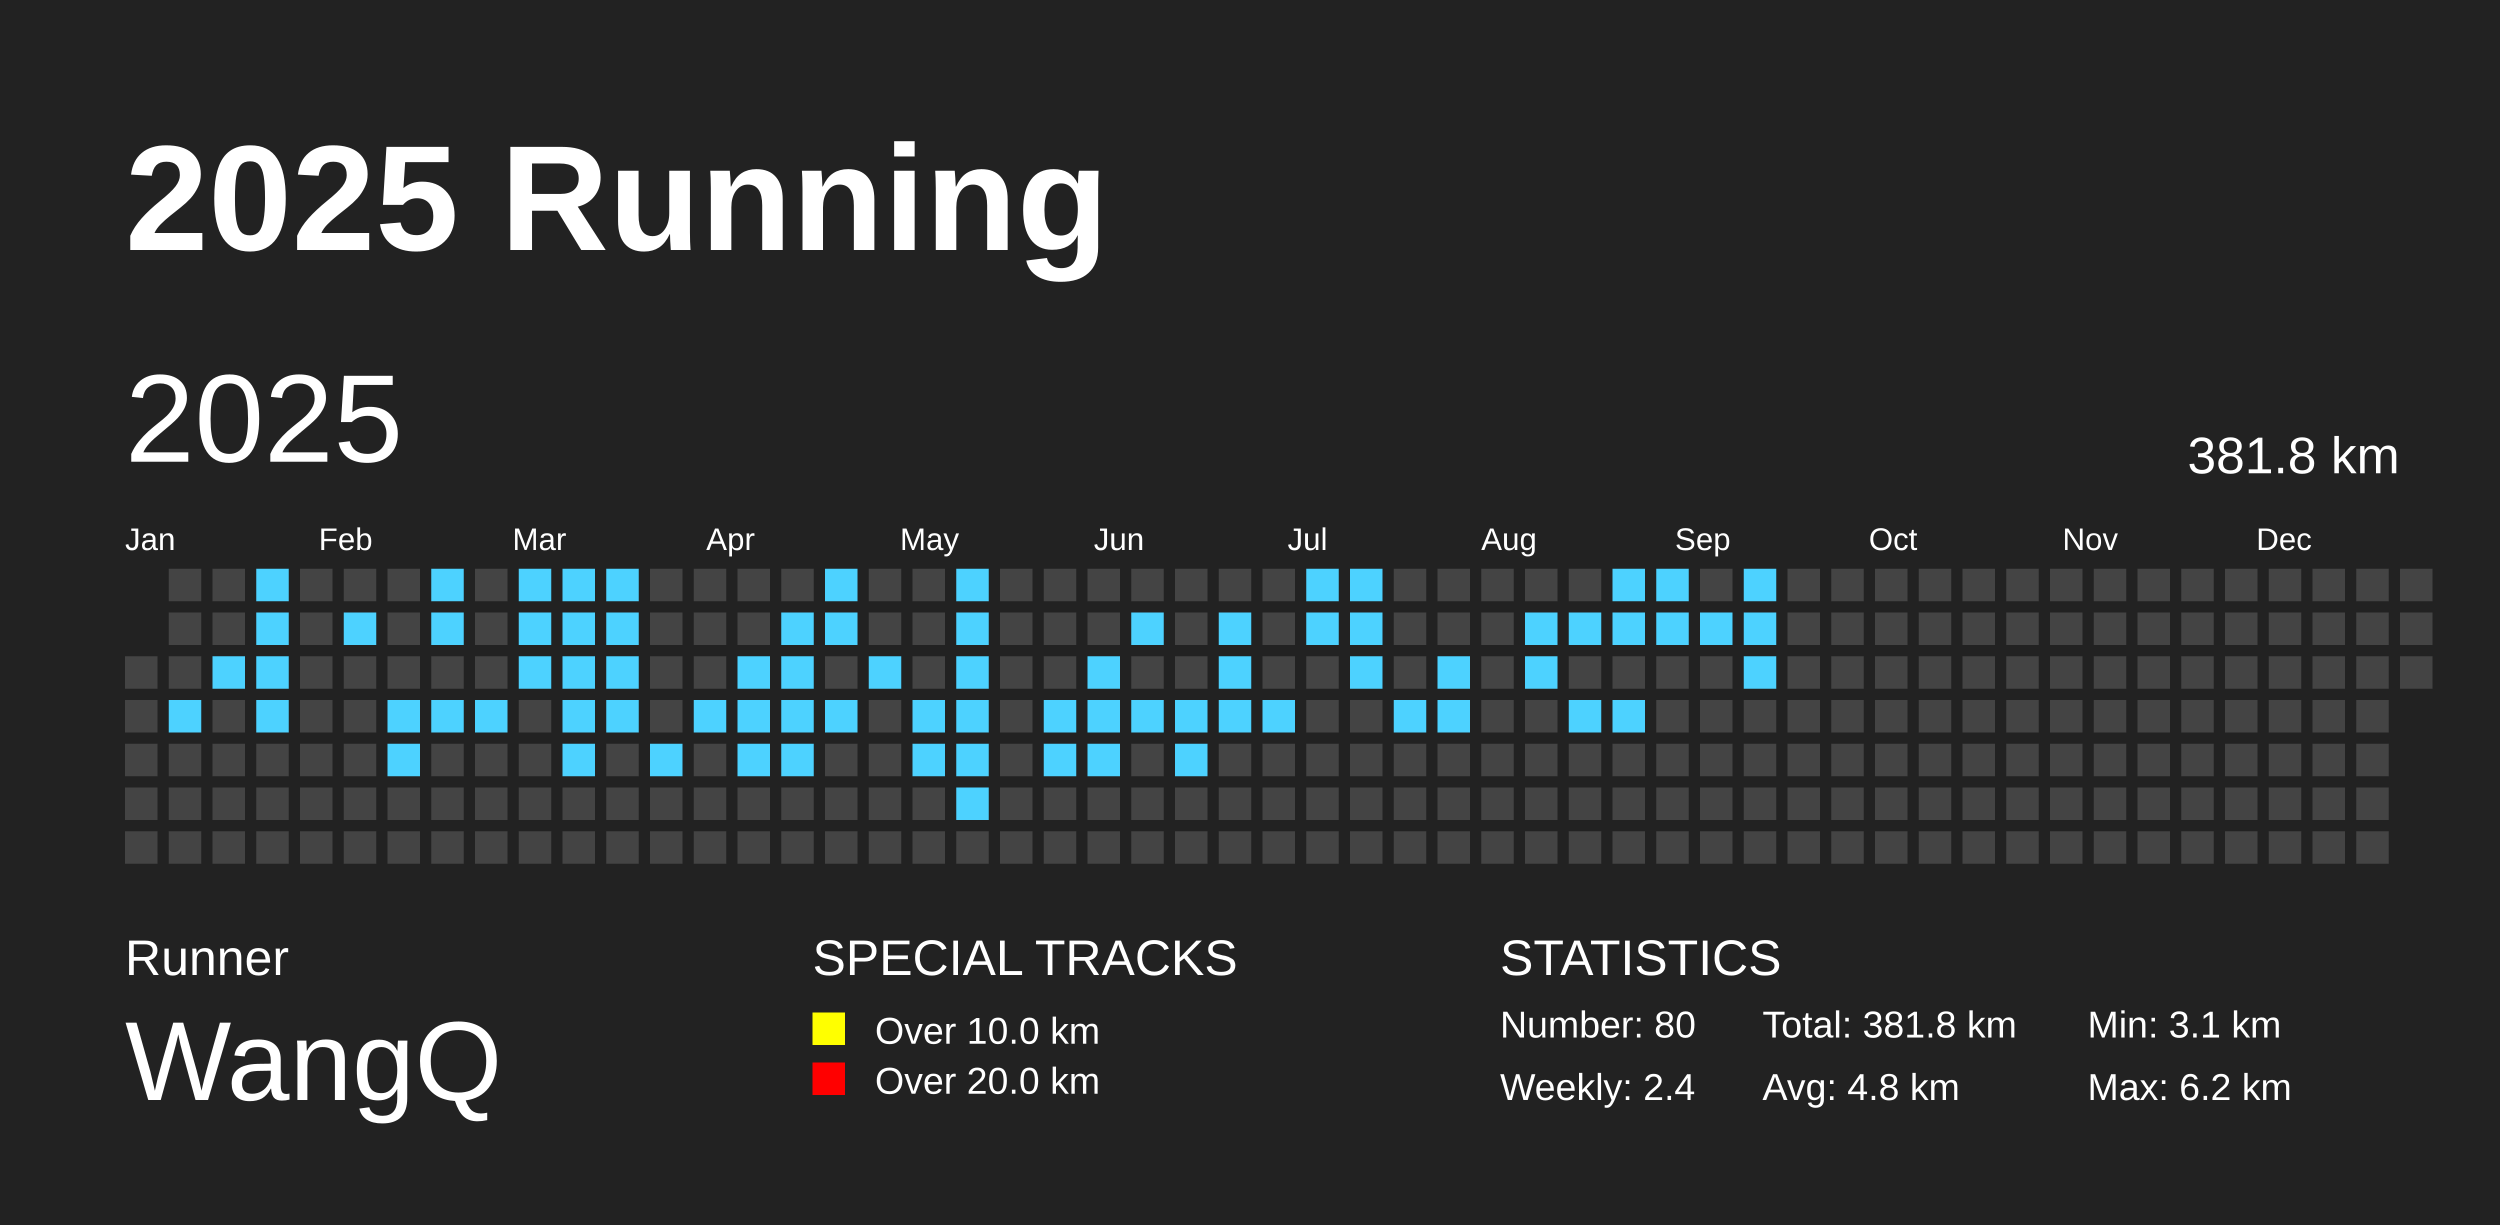
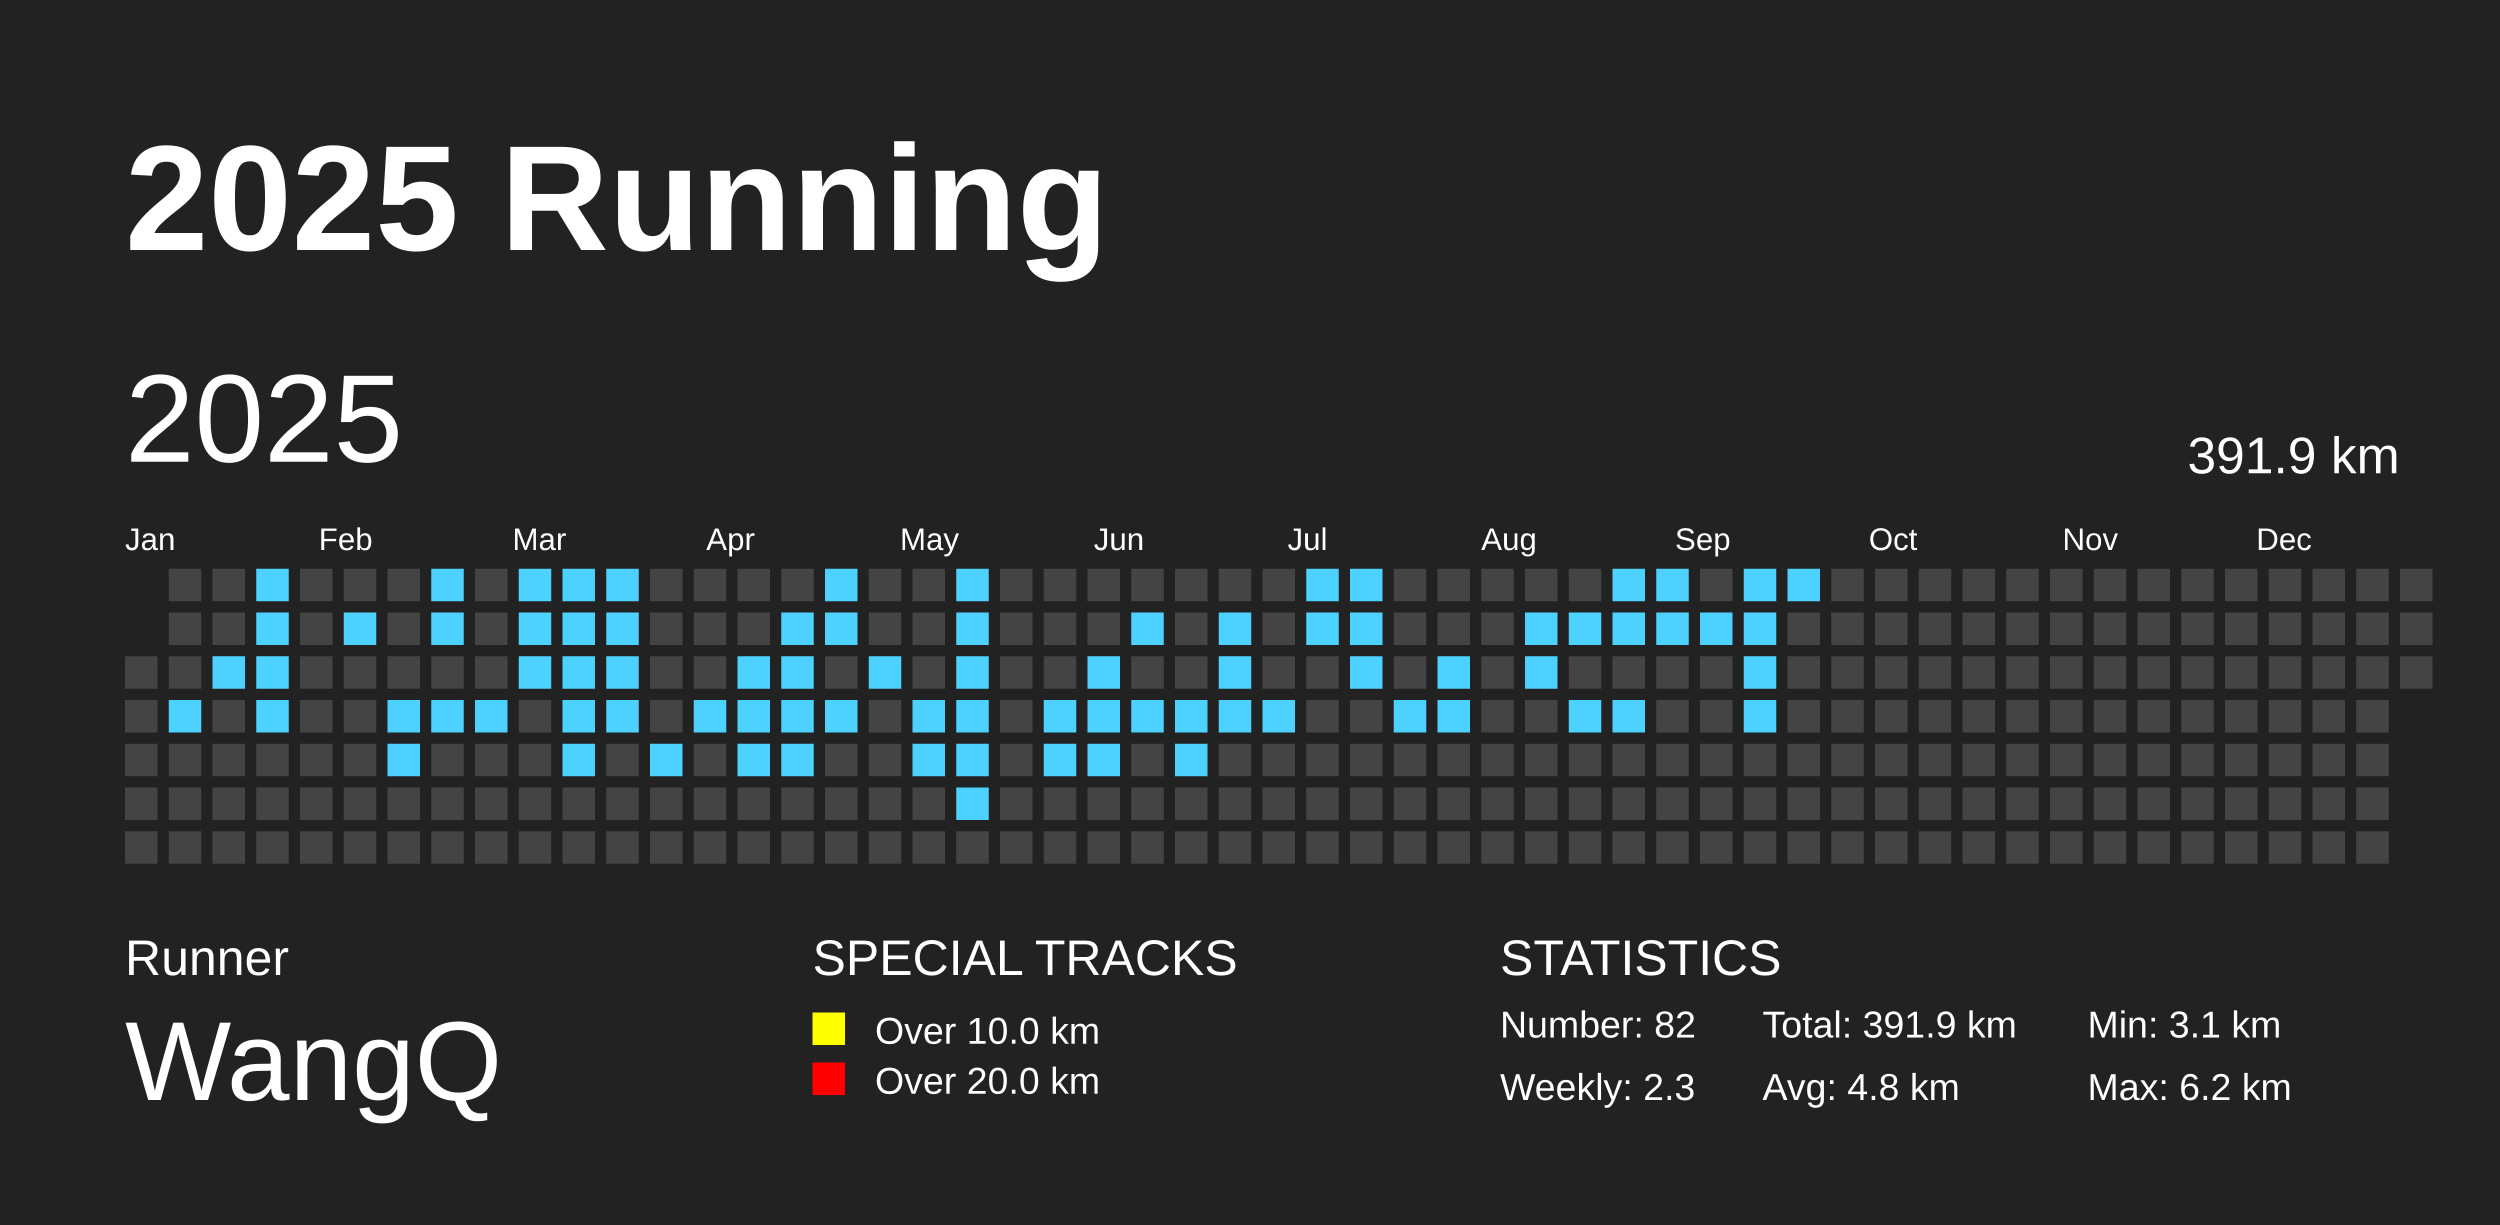
<svg xmlns="http://www.w3.org/2000/svg" baseProfile="full" height="98mm" version="1.1" viewBox="0,0,200,98" width="200mm">
  <defs />
  <rect fill="#222222" height="98" width="200" x="0" y="0" />
  <text fill="#FFFFFF" style="font-size:12px; font-family:Arial; font-weight:bold;" x="10" y="20">2025 Running</text>
  <text fill="#FFFFFF" style="font-size:4px; font-family:Arial" x="10" y="78">Runner</text>
  <text fill="#FFFFFF" style="font-size:9px; font-family:Arial" x="10" y="88">WangQ</text>
  <text fill="#FFFFFF" style="font-size:4px; font-family:Arial" x="65" y="78">SPECIAL TRACKS</text>
  <rect fill="yellow" height="2.6" width="2.6" x="65" y="81" />
  <text fill="#FFFFFF" style="font-size:3px; font-family:Arial" x="70" y="83.5">Over 10.0 km</text>
  <rect fill="red" height="2.6" width="2.6" x="65" y="85" />
  <text fill="#FFFFFF" style="font-size:3px; font-family:Arial" x="70" y="87.5">Over 20.0 km</text>
  <text fill="#FFFFFF" style="font-size:4px; font-family:Arial" x="120" y="78">STATISTICS</text>
-   <text fill="#FFFFFF" style="font-size:3px; font-family:Arial" x="120" y="83">Number: 80</text>
-   <text fill="#FFFFFF" style="font-size:3px; font-family:Arial" x="120" y="88">Weekly: 2.4</text>
-   <text fill="#FFFFFF" style="font-size:3px; font-family:Arial" x="141" y="83">Total: 381.8 km</text>
+   <text fill="#FFFFFF" style="font-size:3px; font-family:Arial" x="120" y="83">Number: 82</text>
+   <text fill="#FFFFFF" style="font-size:3px; font-family:Arial" x="120" y="88">Weekly: 2.3</text>
+   <text fill="#FFFFFF" style="font-size:3px; font-family:Arial" x="141" y="83">Total: 391.9 km</text>
  <text fill="#FFFFFF" style="font-size:3px; font-family:Arial" x="141" y="88">Avg: 4.8 km</text>
  <text fill="#FFFFFF" style="font-size:3px; font-family:Arial" x="167" y="83">Min: 3.1 km</text>
  <text fill="#FFFFFF" style="font-size:3px; font-family:Arial" x="167" y="88">Max: 6.2 km</text>
  <text dominant-baseline="hanging" fill="#FFFFFF" style="font-size:10.0px; font-family:Arial;" x="10" y="30">2025</text>
-   <text dominant-baseline="hanging" fill="#FFFFFF" style="font-size:4.125px; font-family:Arial;" x="175" y="35">381.8 km</text>
+   <text dominant-baseline="hanging" fill="#FFFFFF" style="font-size:4.125px; font-family:Arial;" x="175" y="35">391.9 km</text>
  <text fill="#FFFFFF" style="font-size:2.5px; font-family:Arial" x="10.0" y="44">Jan</text>
  <text fill="#FFFFFF" style="font-size:2.5px; font-family:Arial" x="25.5" y="44">Feb</text>
  <text fill="#FFFFFF" style="font-size:2.5px; font-family:Arial" x="41.0" y="44">Mar</text>
  <text fill="#FFFFFF" style="font-size:2.5px; font-family:Arial" x="56.5" y="44">Apr</text>
  <text fill="#FFFFFF" style="font-size:2.5px; font-family:Arial" x="72.0" y="44">May</text>
  <text fill="#FFFFFF" style="font-size:2.5px; font-family:Arial" x="87.5" y="44">Jun</text>
  <text fill="#FFFFFF" style="font-size:2.5px; font-family:Arial" x="103.0" y="44">Jul</text>
  <text fill="#FFFFFF" style="font-size:2.5px; font-family:Arial" x="118.5" y="44">Aug</text>
  <text fill="#FFFFFF" style="font-size:2.5px; font-family:Arial" x="134.0" y="44">Sep</text>
  <text fill="#FFFFFF" style="font-size:2.5px; font-family:Arial" x="149.5" y="44">Oct</text>
  <text fill="#FFFFFF" style="font-size:2.5px; font-family:Arial" x="165.0" y="44">Nov</text>
  <text fill="#FFFFFF" style="font-size:2.5px; font-family:Arial" x="180.5" y="44">Dec</text>
  <rect fill="#444444" height="2.6" width="2.6" x="10.0" y="52.5" />
  <rect fill="#444444" height="2.6" width="2.6" x="10.0" y="56.0" />
  <rect fill="#444444" height="2.6" width="2.6" x="10.0" y="59.5" />
  <rect fill="#444444" height="2.6" width="2.6" x="10.0" y="63.0" />
  <rect fill="#444444" height="2.6" width="2.6" x="10.0" y="66.5" />
  <rect fill="#444444" height="2.6" width="2.6" x="13.5" y="45.5" />
  <rect fill="#444444" height="2.6" width="2.6" x="13.5" y="49.0" />
  <rect fill="#444444" height="2.6" width="2.6" x="13.5" y="52.5" />
  <rect fill="#4DD2FF" height="2.6" width="2.6" x="13.5" y="56.0" />
  <rect fill="#444444" height="2.6" width="2.6" x="13.5" y="59.5" />
  <rect fill="#444444" height="2.6" width="2.6" x="13.5" y="63.0" />
  <rect fill="#444444" height="2.6" width="2.6" x="13.5" y="66.5" />
  <rect fill="#444444" height="2.6" width="2.6" x="17.0" y="45.5" />
  <rect fill="#444444" height="2.6" width="2.6" x="17.0" y="49.0" />
  <rect fill="#4DD2FF" height="2.6" width="2.6" x="17.0" y="52.5" />
  <rect fill="#444444" height="2.6" width="2.6" x="17.0" y="56.0" />
  <rect fill="#444444" height="2.6" width="2.6" x="17.0" y="59.5" />
  <rect fill="#444444" height="2.6" width="2.6" x="17.0" y="63.0" />
  <rect fill="#444444" height="2.6" width="2.6" x="17.0" y="66.5" />
  <rect fill="#4DD2FF" height="2.6" width="2.6" x="20.5" y="45.5" />
  <rect fill="#4DD2FF" height="2.6" width="2.6" x="20.5" y="49.0" />
  <rect fill="#4DD2FF" height="2.6" width="2.6" x="20.5" y="52.5" />
  <rect fill="#4DD2FF" height="2.6" width="2.6" x="20.5" y="56.0" />
  <rect fill="#444444" height="2.6" width="2.6" x="20.5" y="59.5" />
  <rect fill="#444444" height="2.6" width="2.6" x="20.5" y="63.0" />
  <rect fill="#444444" height="2.6" width="2.6" x="20.5" y="66.5" />
  <rect fill="#444444" height="2.6" width="2.6" x="24.0" y="45.5" />
  <rect fill="#444444" height="2.6" width="2.6" x="24.0" y="49.0" />
  <rect fill="#444444" height="2.6" width="2.6" x="24.0" y="52.5" />
  <rect fill="#444444" height="2.6" width="2.6" x="24.0" y="56.0" />
  <rect fill="#444444" height="2.6" width="2.6" x="24.0" y="59.5" />
  <rect fill="#444444" height="2.6" width="2.6" x="24.0" y="63.0" />
  <rect fill="#444444" height="2.6" width="2.6" x="24.0" y="66.5" />
  <rect fill="#444444" height="2.6" width="2.6" x="27.5" y="45.5" />
  <rect fill="#4DD2FF" height="2.6" width="2.6" x="27.5" y="49.0" />
  <rect fill="#444444" height="2.6" width="2.6" x="27.5" y="52.5" />
  <rect fill="#444444" height="2.6" width="2.6" x="27.5" y="56.0" />
  <rect fill="#444444" height="2.6" width="2.6" x="27.5" y="59.5" />
  <rect fill="#444444" height="2.6" width="2.6" x="27.5" y="63.0" />
  <rect fill="#444444" height="2.6" width="2.6" x="27.5" y="66.5" />
  <rect fill="#444444" height="2.6" width="2.6" x="31.0" y="45.5" />
  <rect fill="#444444" height="2.6" width="2.6" x="31.0" y="49.0" />
  <rect fill="#444444" height="2.6" width="2.6" x="31.0" y="52.5" />
  <rect fill="#4DD2FF" height="2.6" width="2.6" x="31.0" y="56.0" />
  <rect fill="#4DD2FF" height="2.6" width="2.6" x="31.0" y="59.5" />
  <rect fill="#444444" height="2.6" width="2.6" x="31.0" y="63.0" />
  <rect fill="#444444" height="2.6" width="2.6" x="31.0" y="66.5" />
  <rect fill="#4DD2FF" height="2.6" width="2.6" x="34.5" y="45.5" />
  <rect fill="#4DD2FF" height="2.6" width="2.6" x="34.5" y="49.0" />
  <rect fill="#444444" height="2.6" width="2.6" x="34.5" y="52.5" />
  <rect fill="#4DD2FF" height="2.6" width="2.6" x="34.5" y="56.0" />
  <rect fill="#444444" height="2.6" width="2.6" x="34.5" y="59.5" />
  <rect fill="#444444" height="2.6" width="2.6" x="34.5" y="63.0" />
  <rect fill="#444444" height="2.6" width="2.6" x="34.5" y="66.5" />
  <rect fill="#444444" height="2.6" width="2.6" x="38.0" y="45.5" />
  <rect fill="#444444" height="2.6" width="2.6" x="38.0" y="49.0" />
  <rect fill="#444444" height="2.6" width="2.6" x="38.0" y="52.5" />
  <rect fill="#4DD2FF" height="2.6" width="2.6" x="38.0" y="56.0" />
  <rect fill="#444444" height="2.6" width="2.6" x="38.0" y="59.5" />
  <rect fill="#444444" height="2.6" width="2.6" x="38.0" y="63.0" />
  <rect fill="#444444" height="2.6" width="2.6" x="38.0" y="66.5" />
  <rect fill="#4DD2FF" height="2.6" width="2.6" x="41.5" y="45.5" />
  <rect fill="#4DD2FF" height="2.6" width="2.6" x="41.5" y="49.0" />
  <rect fill="#4DD2FF" height="2.6" width="2.6" x="41.5" y="52.5" />
  <rect fill="#444444" height="2.6" width="2.6" x="41.5" y="56.0" />
  <rect fill="#444444" height="2.6" width="2.6" x="41.5" y="59.5" />
  <rect fill="#444444" height="2.6" width="2.6" x="41.5" y="63.0" />
  <rect fill="#444444" height="2.6" width="2.6" x="41.5" y="66.5" />
  <rect fill="#4DD2FF" height="2.6" width="2.6" x="45.0" y="45.5" />
  <rect fill="#4DD2FF" height="2.6" width="2.6" x="45.0" y="49.0" />
  <rect fill="#4DD2FF" height="2.6" width="2.6" x="45.0" y="52.5" />
  <rect fill="#4DD2FF" height="2.6" width="2.6" x="45.0" y="56.0" />
  <rect fill="#4DD2FF" height="2.6" width="2.6" x="45.0" y="59.5" />
  <rect fill="#444444" height="2.6" width="2.6" x="45.0" y="63.0" />
  <rect fill="#444444" height="2.6" width="2.6" x="45.0" y="66.5" />
  <rect fill="#4DD2FF" height="2.6" width="2.6" x="48.5" y="45.5" />
  <rect fill="#4DD2FF" height="2.6" width="2.6" x="48.5" y="49.0" />
  <rect fill="#4DD2FF" height="2.6" width="2.6" x="48.5" y="52.5" />
  <rect fill="#4DD2FF" height="2.6" width="2.6" x="48.5" y="56.0" />
  <rect fill="#444444" height="2.6" width="2.6" x="48.5" y="59.5" />
  <rect fill="#444444" height="2.6" width="2.6" x="48.5" y="63.0" />
  <rect fill="#444444" height="2.6" width="2.6" x="48.5" y="66.5" />
  <rect fill="#444444" height="2.6" width="2.6" x="52.0" y="45.5" />
  <rect fill="#444444" height="2.6" width="2.6" x="52.0" y="49.0" />
  <rect fill="#444444" height="2.6" width="2.6" x="52.0" y="52.5" />
  <rect fill="#444444" height="2.6" width="2.6" x="52.0" y="56.0" />
  <rect fill="#4DD2FF" height="2.6" width="2.6" x="52.0" y="59.5" />
  <rect fill="#444444" height="2.6" width="2.6" x="52.0" y="63.0" />
  <rect fill="#444444" height="2.6" width="2.6" x="52.0" y="66.5" />
  <rect fill="#444444" height="2.6" width="2.6" x="55.5" y="45.5" />
  <rect fill="#444444" height="2.6" width="2.6" x="55.5" y="49.0" />
  <rect fill="#444444" height="2.6" width="2.6" x="55.5" y="52.5" />
  <rect fill="#4DD2FF" height="2.6" width="2.6" x="55.5" y="56.0" />
  <rect fill="#444444" height="2.6" width="2.6" x="55.5" y="59.5" />
  <rect fill="#444444" height="2.6" width="2.6" x="55.5" y="63.0" />
  <rect fill="#444444" height="2.6" width="2.6" x="55.5" y="66.5" />
  <rect fill="#444444" height="2.6" width="2.6" x="59.0" y="45.5" />
  <rect fill="#444444" height="2.6" width="2.6" x="59.0" y="49.0" />
  <rect fill="#4DD2FF" height="2.6" width="2.6" x="59.0" y="52.5" />
  <rect fill="#4DD2FF" height="2.6" width="2.6" x="59.0" y="56.0" />
  <rect fill="#4DD2FF" height="2.6" width="2.6" x="59.0" y="59.5" />
  <rect fill="#444444" height="2.6" width="2.6" x="59.0" y="63.0" />
  <rect fill="#444444" height="2.6" width="2.6" x="59.0" y="66.5" />
  <rect fill="#444444" height="2.6" width="2.6" x="62.5" y="45.5" />
  <rect fill="#4DD2FF" height="2.6" width="2.6" x="62.5" y="49.0" />
  <rect fill="#4DD2FF" height="2.6" width="2.6" x="62.5" y="52.5" />
  <rect fill="#4DD2FF" height="2.6" width="2.6" x="62.5" y="56.0" />
  <rect fill="#4DD2FF" height="2.6" width="2.6" x="62.5" y="59.5" />
  <rect fill="#444444" height="2.6" width="2.6" x="62.5" y="63.0" />
  <rect fill="#444444" height="2.6" width="2.6" x="62.5" y="66.5" />
  <rect fill="#4DD2FF" height="2.6" width="2.6" x="66.0" y="45.5" />
  <rect fill="#4DD2FF" height="2.6" width="2.6" x="66.0" y="49.0" />
  <rect fill="#444444" height="2.6" width="2.6" x="66.0" y="52.5" />
  <rect fill="#4DD2FF" height="2.6" width="2.6" x="66.0" y="56.0" />
  <rect fill="#444444" height="2.6" width="2.6" x="66.0" y="59.5" />
  <rect fill="#444444" height="2.6" width="2.6" x="66.0" y="63.0" />
  <rect fill="#444444" height="2.6" width="2.6" x="66.0" y="66.5" />
  <rect fill="#444444" height="2.6" width="2.6" x="69.5" y="45.5" />
  <rect fill="#444444" height="2.6" width="2.6" x="69.5" y="49.0" />
  <rect fill="#4DD2FF" height="2.6" width="2.6" x="69.5" y="52.5" />
  <rect fill="#444444" height="2.6" width="2.6" x="69.5" y="56.0" />
  <rect fill="#444444" height="2.6" width="2.6" x="69.5" y="59.5" />
  <rect fill="#444444" height="2.6" width="2.6" x="69.5" y="63.0" />
  <rect fill="#444444" height="2.6" width="2.6" x="69.5" y="66.5" />
  <rect fill="#444444" height="2.6" width="2.6" x="73.0" y="45.5" />
  <rect fill="#444444" height="2.6" width="2.6" x="73.0" y="49.0" />
  <rect fill="#444444" height="2.6" width="2.6" x="73.0" y="52.5" />
  <rect fill="#4DD2FF" height="2.6" width="2.6" x="73.0" y="56.0" />
  <rect fill="#4DD2FF" height="2.6" width="2.6" x="73.0" y="59.5" />
  <rect fill="#444444" height="2.6" width="2.6" x="73.0" y="63.0" />
  <rect fill="#444444" height="2.6" width="2.6" x="73.0" y="66.5" />
  <rect fill="#4DD2FF" height="2.6" width="2.6" x="76.5" y="45.5" />
  <rect fill="#4DD2FF" height="2.6" width="2.6" x="76.5" y="49.0" />
  <rect fill="#4DD2FF" height="2.6" width="2.6" x="76.5" y="52.5" />
  <rect fill="#4DD2FF" height="2.6" width="2.6" x="76.5" y="56.0" />
  <rect fill="#4DD2FF" height="2.6" width="2.6" x="76.5" y="59.5" />
  <rect fill="#4DD2FF" height="2.6" width="2.6" x="76.5" y="63.0" />
  <rect fill="#444444" height="2.6" width="2.6" x="76.5" y="66.5" />
  <rect fill="#444444" height="2.6" width="2.6" x="80.0" y="45.5" />
  <rect fill="#444444" height="2.6" width="2.6" x="80.0" y="49.0" />
  <rect fill="#444444" height="2.6" width="2.6" x="80.0" y="52.5" />
  <rect fill="#444444" height="2.6" width="2.6" x="80.0" y="56.0" />
  <rect fill="#444444" height="2.6" width="2.6" x="80.0" y="59.5" />
  <rect fill="#444444" height="2.6" width="2.6" x="80.0" y="63.0" />
  <rect fill="#444444" height="2.6" width="2.6" x="80.0" y="66.5" />
  <rect fill="#444444" height="2.6" width="2.6" x="83.5" y="45.5" />
  <rect fill="#444444" height="2.6" width="2.6" x="83.5" y="49.0" />
  <rect fill="#444444" height="2.6" width="2.6" x="83.5" y="52.5" />
  <rect fill="#4DD2FF" height="2.6" width="2.6" x="83.5" y="56.0" />
  <rect fill="#4DD2FF" height="2.6" width="2.6" x="83.5" y="59.5" />
  <rect fill="#444444" height="2.6" width="2.6" x="83.5" y="63.0" />
  <rect fill="#444444" height="2.6" width="2.6" x="83.5" y="66.5" />
  <rect fill="#444444" height="2.6" width="2.6" x="87.0" y="45.5" />
  <rect fill="#444444" height="2.6" width="2.6" x="87.0" y="49.0" />
  <rect fill="#4DD2FF" height="2.6" width="2.6" x="87.0" y="52.5" />
  <rect fill="#4DD2FF" height="2.6" width="2.6" x="87.0" y="56.0" />
  <rect fill="#4DD2FF" height="2.6" width="2.6" x="87.0" y="59.5" />
  <rect fill="#444444" height="2.6" width="2.6" x="87.0" y="63.0" />
  <rect fill="#444444" height="2.6" width="2.6" x="87.0" y="66.5" />
  <rect fill="#444444" height="2.6" width="2.6" x="90.5" y="45.5" />
  <rect fill="#4DD2FF" height="2.6" width="2.6" x="90.5" y="49.0" />
  <rect fill="#444444" height="2.6" width="2.6" x="90.5" y="52.5" />
  <rect fill="#4DD2FF" height="2.6" width="2.6" x="90.5" y="56.0" />
  <rect fill="#444444" height="2.6" width="2.6" x="90.5" y="59.5" />
  <rect fill="#444444" height="2.6" width="2.6" x="90.5" y="63.0" />
  <rect fill="#444444" height="2.6" width="2.6" x="90.5" y="66.5" />
  <rect fill="#444444" height="2.6" width="2.6" x="94.0" y="45.5" />
  <rect fill="#444444" height="2.6" width="2.6" x="94.0" y="49.0" />
  <rect fill="#444444" height="2.6" width="2.6" x="94.0" y="52.5" />
  <rect fill="#4DD2FF" height="2.6" width="2.6" x="94.0" y="56.0" />
  <rect fill="#4DD2FF" height="2.6" width="2.6" x="94.0" y="59.5" />
  <rect fill="#444444" height="2.6" width="2.6" x="94.0" y="63.0" />
  <rect fill="#444444" height="2.6" width="2.6" x="94.0" y="66.5" />
  <rect fill="#444444" height="2.6" width="2.6" x="97.5" y="45.5" />
  <rect fill="#4DD2FF" height="2.6" width="2.6" x="97.5" y="49.0" />
  <rect fill="#4DD2FF" height="2.6" width="2.6" x="97.5" y="52.5" />
  <rect fill="#4DD2FF" height="2.6" width="2.6" x="97.5" y="56.0" />
  <rect fill="#444444" height="2.6" width="2.6" x="97.5" y="59.5" />
  <rect fill="#444444" height="2.6" width="2.6" x="97.5" y="63.0" />
  <rect fill="#444444" height="2.6" width="2.6" x="97.5" y="66.5" />
  <rect fill="#444444" height="2.6" width="2.6" x="101.0" y="45.5" />
  <rect fill="#444444" height="2.6" width="2.6" x="101.0" y="49.0" />
  <rect fill="#444444" height="2.6" width="2.6" x="101.0" y="52.5" />
  <rect fill="#4DD2FF" height="2.6" width="2.6" x="101.0" y="56.0" />
  <rect fill="#444444" height="2.6" width="2.6" x="101.0" y="59.5" />
  <rect fill="#444444" height="2.6" width="2.6" x="101.0" y="63.0" />
  <rect fill="#444444" height="2.6" width="2.6" x="101.0" y="66.5" />
  <rect fill="#4DD2FF" height="2.6" width="2.6" x="104.5" y="45.5" />
  <rect fill="#4DD2FF" height="2.6" width="2.6" x="104.5" y="49.0" />
  <rect fill="#444444" height="2.6" width="2.6" x="104.5" y="52.5" />
  <rect fill="#444444" height="2.6" width="2.6" x="104.5" y="56.0" />
  <rect fill="#444444" height="2.6" width="2.6" x="104.5" y="59.5" />
  <rect fill="#444444" height="2.6" width="2.6" x="104.5" y="63.0" />
  <rect fill="#444444" height="2.6" width="2.6" x="104.5" y="66.5" />
  <rect fill="#4DD2FF" height="2.6" width="2.6" x="108.0" y="45.5" />
  <rect fill="#4DD2FF" height="2.6" width="2.6" x="108.0" y="49.0" />
  <rect fill="#4DD2FF" height="2.6" width="2.6" x="108.0" y="52.5" />
  <rect fill="#444444" height="2.6" width="2.6" x="108.0" y="56.0" />
  <rect fill="#444444" height="2.6" width="2.6" x="108.0" y="59.5" />
  <rect fill="#444444" height="2.6" width="2.6" x="108.0" y="63.0" />
  <rect fill="#444444" height="2.6" width="2.6" x="108.0" y="66.5" />
  <rect fill="#444444" height="2.6" width="2.6" x="111.5" y="45.5" />
  <rect fill="#444444" height="2.6" width="2.6" x="111.5" y="49.0" />
  <rect fill="#444444" height="2.6" width="2.6" x="111.5" y="52.5" />
  <rect fill="#4DD2FF" height="2.6" width="2.6" x="111.5" y="56.0" />
  <rect fill="#444444" height="2.6" width="2.6" x="111.5" y="59.5" />
  <rect fill="#444444" height="2.6" width="2.6" x="111.5" y="63.0" />
  <rect fill="#444444" height="2.6" width="2.6" x="111.5" y="66.5" />
  <rect fill="#444444" height="2.6" width="2.6" x="115.0" y="45.5" />
  <rect fill="#444444" height="2.6" width="2.6" x="115.0" y="49.0" />
  <rect fill="#4DD2FF" height="2.6" width="2.6" x="115.0" y="52.5" />
  <rect fill="#4DD2FF" height="2.6" width="2.6" x="115.0" y="56.0" />
  <rect fill="#444444" height="2.6" width="2.6" x="115.0" y="59.5" />
  <rect fill="#444444" height="2.6" width="2.6" x="115.0" y="63.0" />
  <rect fill="#444444" height="2.6" width="2.6" x="115.0" y="66.5" />
  <rect fill="#444444" height="2.6" width="2.6" x="118.5" y="45.5" />
  <rect fill="#444444" height="2.6" width="2.6" x="118.5" y="49.0" />
  <rect fill="#444444" height="2.6" width="2.6" x="118.5" y="52.5" />
  <rect fill="#444444" height="2.6" width="2.6" x="118.5" y="56.0" />
  <rect fill="#444444" height="2.6" width="2.6" x="118.5" y="59.5" />
  <rect fill="#444444" height="2.6" width="2.6" x="118.5" y="63.0" />
  <rect fill="#444444" height="2.6" width="2.6" x="118.5" y="66.5" />
  <rect fill="#444444" height="2.6" width="2.6" x="122.0" y="45.5" />
  <rect fill="#4DD2FF" height="2.6" width="2.6" x="122.0" y="49.0" />
  <rect fill="#4DD2FF" height="2.6" width="2.6" x="122.0" y="52.5" />
  <rect fill="#444444" height="2.6" width="2.6" x="122.0" y="56.0" />
  <rect fill="#444444" height="2.6" width="2.6" x="122.0" y="59.5" />
  <rect fill="#444444" height="2.6" width="2.6" x="122.0" y="63.0" />
  <rect fill="#444444" height="2.6" width="2.6" x="122.0" y="66.5" />
  <rect fill="#444444" height="2.6" width="2.6" x="125.5" y="45.5" />
  <rect fill="#4DD2FF" height="2.6" width="2.6" x="125.5" y="49.0" />
  <rect fill="#444444" height="2.6" width="2.6" x="125.5" y="52.5" />
  <rect fill="#4DD2FF" height="2.6" width="2.6" x="125.5" y="56.0" />
  <rect fill="#444444" height="2.6" width="2.6" x="125.5" y="59.5" />
  <rect fill="#444444" height="2.6" width="2.6" x="125.5" y="63.0" />
  <rect fill="#444444" height="2.6" width="2.6" x="125.5" y="66.5" />
  <rect fill="#4DD2FF" height="2.6" width="2.6" x="129.0" y="45.5" />
  <rect fill="#4DD2FF" height="2.6" width="2.6" x="129.0" y="49.0" />
  <rect fill="#444444" height="2.6" width="2.6" x="129.0" y="52.5" />
  <rect fill="#4DD2FF" height="2.6" width="2.6" x="129.0" y="56.0" />
  <rect fill="#444444" height="2.6" width="2.6" x="129.0" y="59.5" />
  <rect fill="#444444" height="2.6" width="2.6" x="129.0" y="63.0" />
  <rect fill="#444444" height="2.6" width="2.6" x="129.0" y="66.5" />
  <rect fill="#4DD2FF" height="2.6" width="2.6" x="132.5" y="45.5" />
  <rect fill="#4DD2FF" height="2.6" width="2.6" x="132.5" y="49.0" />
  <rect fill="#444444" height="2.6" width="2.6" x="132.5" y="52.5" />
  <rect fill="#444444" height="2.6" width="2.6" x="132.5" y="56.0" />
  <rect fill="#444444" height="2.6" width="2.6" x="132.5" y="59.5" />
  <rect fill="#444444" height="2.6" width="2.6" x="132.5" y="63.0" />
  <rect fill="#444444" height="2.6" width="2.6" x="132.5" y="66.5" />
  <rect fill="#444444" height="2.6" width="2.6" x="136.0" y="45.5" />
  <rect fill="#4DD2FF" height="2.6" width="2.6" x="136.0" y="49.0" />
  <rect fill="#444444" height="2.6" width="2.6" x="136.0" y="52.5" />
  <rect fill="#444444" height="2.6" width="2.6" x="136.0" y="56.0" />
  <rect fill="#444444" height="2.6" width="2.6" x="136.0" y="59.5" />
  <rect fill="#444444" height="2.6" width="2.6" x="136.0" y="63.0" />
  <rect fill="#444444" height="2.6" width="2.6" x="136.0" y="66.5" />
  <rect fill="#4DD2FF" height="2.6" width="2.6" x="139.5" y="45.5" />
  <rect fill="#4DD2FF" height="2.6" width="2.6" x="139.5" y="49.0" />
  <rect fill="#4DD2FF" height="2.6" width="2.6" x="139.5" y="52.5" />
-   <rect fill="#444444" height="2.6" width="2.6" x="139.5" y="56.0" />
+   <rect fill="#4DD2FF" height="2.6" width="2.6" x="139.5" y="56.0" />
  <rect fill="#444444" height="2.6" width="2.6" x="139.5" y="59.5" />
  <rect fill="#444444" height="2.6" width="2.6" x="139.5" y="63.0" />
  <rect fill="#444444" height="2.6" width="2.6" x="139.5" y="66.5" />
-   <rect fill="#444444" height="2.6" width="2.6" x="143.0" y="45.5" />
+   <rect fill="#4DD2FF" height="2.6" width="2.6" x="143.0" y="45.5" />
  <rect fill="#444444" height="2.6" width="2.6" x="143.0" y="49.0" />
  <rect fill="#444444" height="2.6" width="2.6" x="143.0" y="52.5" />
  <rect fill="#444444" height="2.6" width="2.6" x="143.0" y="56.0" />
  <rect fill="#444444" height="2.6" width="2.6" x="143.0" y="59.5" />
  <rect fill="#444444" height="2.6" width="2.6" x="143.0" y="63.0" />
  <rect fill="#444444" height="2.6" width="2.6" x="143.0" y="66.5" />
  <rect fill="#444444" height="2.6" width="2.6" x="146.5" y="45.5" />
  <rect fill="#444444" height="2.6" width="2.6" x="146.5" y="49.0" />
  <rect fill="#444444" height="2.6" width="2.6" x="146.5" y="52.5" />
  <rect fill="#444444" height="2.6" width="2.6" x="146.5" y="56.0" />
  <rect fill="#444444" height="2.6" width="2.6" x="146.5" y="59.5" />
  <rect fill="#444444" height="2.6" width="2.6" x="146.5" y="63.0" />
  <rect fill="#444444" height="2.6" width="2.6" x="146.5" y="66.5" />
  <rect fill="#444444" height="2.6" width="2.6" x="150.0" y="45.5" />
  <rect fill="#444444" height="2.6" width="2.6" x="150.0" y="49.0" />
  <rect fill="#444444" height="2.6" width="2.6" x="150.0" y="52.5" />
  <rect fill="#444444" height="2.6" width="2.6" x="150.0" y="56.0" />
  <rect fill="#444444" height="2.6" width="2.6" x="150.0" y="59.5" />
  <rect fill="#444444" height="2.6" width="2.6" x="150.0" y="63.0" />
  <rect fill="#444444" height="2.6" width="2.6" x="150.0" y="66.5" />
  <rect fill="#444444" height="2.6" width="2.6" x="153.5" y="45.5" />
  <rect fill="#444444" height="2.6" width="2.6" x="153.5" y="49.0" />
  <rect fill="#444444" height="2.6" width="2.6" x="153.5" y="52.5" />
  <rect fill="#444444" height="2.6" width="2.6" x="153.5" y="56.0" />
  <rect fill="#444444" height="2.6" width="2.6" x="153.5" y="59.5" />
  <rect fill="#444444" height="2.6" width="2.6" x="153.5" y="63.0" />
  <rect fill="#444444" height="2.6" width="2.6" x="153.5" y="66.5" />
  <rect fill="#444444" height="2.6" width="2.6" x="157.0" y="45.5" />
  <rect fill="#444444" height="2.6" width="2.6" x="157.0" y="49.0" />
  <rect fill="#444444" height="2.6" width="2.6" x="157.0" y="52.5" />
  <rect fill="#444444" height="2.6" width="2.6" x="157.0" y="56.0" />
  <rect fill="#444444" height="2.6" width="2.6" x="157.0" y="59.5" />
  <rect fill="#444444" height="2.6" width="2.6" x="157.0" y="63.0" />
  <rect fill="#444444" height="2.6" width="2.6" x="157.0" y="66.5" />
  <rect fill="#444444" height="2.6" width="2.6" x="160.5" y="45.5" />
  <rect fill="#444444" height="2.6" width="2.6" x="160.5" y="49.0" />
  <rect fill="#444444" height="2.6" width="2.6" x="160.5" y="52.5" />
  <rect fill="#444444" height="2.6" width="2.6" x="160.5" y="56.0" />
  <rect fill="#444444" height="2.6" width="2.6" x="160.5" y="59.5" />
  <rect fill="#444444" height="2.6" width="2.6" x="160.5" y="63.0" />
  <rect fill="#444444" height="2.6" width="2.6" x="160.5" y="66.5" />
  <rect fill="#444444" height="2.6" width="2.6" x="164.0" y="45.5" />
  <rect fill="#444444" height="2.6" width="2.6" x="164.0" y="49.0" />
  <rect fill="#444444" height="2.6" width="2.6" x="164.0" y="52.5" />
  <rect fill="#444444" height="2.6" width="2.6" x="164.0" y="56.0" />
  <rect fill="#444444" height="2.6" width="2.6" x="164.0" y="59.5" />
  <rect fill="#444444" height="2.6" width="2.6" x="164.0" y="63.0" />
  <rect fill="#444444" height="2.6" width="2.6" x="164.0" y="66.5" />
  <rect fill="#444444" height="2.6" width="2.6" x="167.5" y="45.5" />
  <rect fill="#444444" height="2.6" width="2.6" x="167.5" y="49.0" />
  <rect fill="#444444" height="2.6" width="2.6" x="167.5" y="52.5" />
  <rect fill="#444444" height="2.6" width="2.6" x="167.5" y="56.0" />
  <rect fill="#444444" height="2.6" width="2.6" x="167.5" y="59.5" />
  <rect fill="#444444" height="2.6" width="2.6" x="167.5" y="63.0" />
  <rect fill="#444444" height="2.6" width="2.6" x="167.5" y="66.5" />
  <rect fill="#444444" height="2.6" width="2.6" x="171.0" y="45.5" />
  <rect fill="#444444" height="2.6" width="2.6" x="171.0" y="49.0" />
  <rect fill="#444444" height="2.6" width="2.6" x="171.0" y="52.5" />
  <rect fill="#444444" height="2.6" width="2.6" x="171.0" y="56.0" />
  <rect fill="#444444" height="2.6" width="2.6" x="171.0" y="59.5" />
  <rect fill="#444444" height="2.6" width="2.6" x="171.0" y="63.0" />
  <rect fill="#444444" height="2.6" width="2.6" x="171.0" y="66.5" />
  <rect fill="#444444" height="2.6" width="2.6" x="174.5" y="45.5" />
  <rect fill="#444444" height="2.6" width="2.6" x="174.5" y="49.0" />
  <rect fill="#444444" height="2.6" width="2.6" x="174.5" y="52.5" />
  <rect fill="#444444" height="2.6" width="2.6" x="174.5" y="56.0" />
  <rect fill="#444444" height="2.6" width="2.6" x="174.5" y="59.5" />
  <rect fill="#444444" height="2.6" width="2.6" x="174.5" y="63.0" />
  <rect fill="#444444" height="2.6" width="2.6" x="174.5" y="66.5" />
  <rect fill="#444444" height="2.6" width="2.6" x="178.0" y="45.5" />
  <rect fill="#444444" height="2.6" width="2.6" x="178.0" y="49.0" />
  <rect fill="#444444" height="2.6" width="2.6" x="178.0" y="52.5" />
  <rect fill="#444444" height="2.6" width="2.6" x="178.0" y="56.0" />
  <rect fill="#444444" height="2.6" width="2.6" x="178.0" y="59.5" />
  <rect fill="#444444" height="2.6" width="2.6" x="178.0" y="63.0" />
  <rect fill="#444444" height="2.6" width="2.6" x="178.0" y="66.5" />
  <rect fill="#444444" height="2.6" width="2.6" x="181.5" y="45.5" />
  <rect fill="#444444" height="2.6" width="2.6" x="181.5" y="49.0" />
  <rect fill="#444444" height="2.6" width="2.6" x="181.5" y="52.5" />
  <rect fill="#444444" height="2.6" width="2.6" x="181.5" y="56.0" />
  <rect fill="#444444" height="2.6" width="2.6" x="181.5" y="59.5" />
  <rect fill="#444444" height="2.6" width="2.6" x="181.5" y="63.0" />
  <rect fill="#444444" height="2.6" width="2.6" x="181.5" y="66.5" />
  <rect fill="#444444" height="2.6" width="2.6" x="185.0" y="45.5" />
  <rect fill="#444444" height="2.6" width="2.6" x="185.0" y="49.0" />
  <rect fill="#444444" height="2.6" width="2.6" x="185.0" y="52.5" />
  <rect fill="#444444" height="2.6" width="2.6" x="185.0" y="56.0" />
  <rect fill="#444444" height="2.6" width="2.6" x="185.0" y="59.5" />
  <rect fill="#444444" height="2.6" width="2.6" x="185.0" y="63.0" />
  <rect fill="#444444" height="2.6" width="2.6" x="185.0" y="66.5" />
  <rect fill="#444444" height="2.6" width="2.6" x="188.5" y="45.5" />
  <rect fill="#444444" height="2.6" width="2.6" x="188.5" y="49.0" />
  <rect fill="#444444" height="2.6" width="2.6" x="188.5" y="52.5" />
  <rect fill="#444444" height="2.6" width="2.6" x="188.5" y="56.0" />
  <rect fill="#444444" height="2.6" width="2.6" x="188.5" y="59.5" />
  <rect fill="#444444" height="2.6" width="2.6" x="188.5" y="63.0" />
  <rect fill="#444444" height="2.6" width="2.6" x="188.5" y="66.5" />
  <rect fill="#444444" height="2.6" width="2.6" x="192.0" y="45.5" />
  <rect fill="#444444" height="2.6" width="2.6" x="192.0" y="49.0" />
  <rect fill="#444444" height="2.6" width="2.6" x="192.0" y="52.5" />
</svg>
